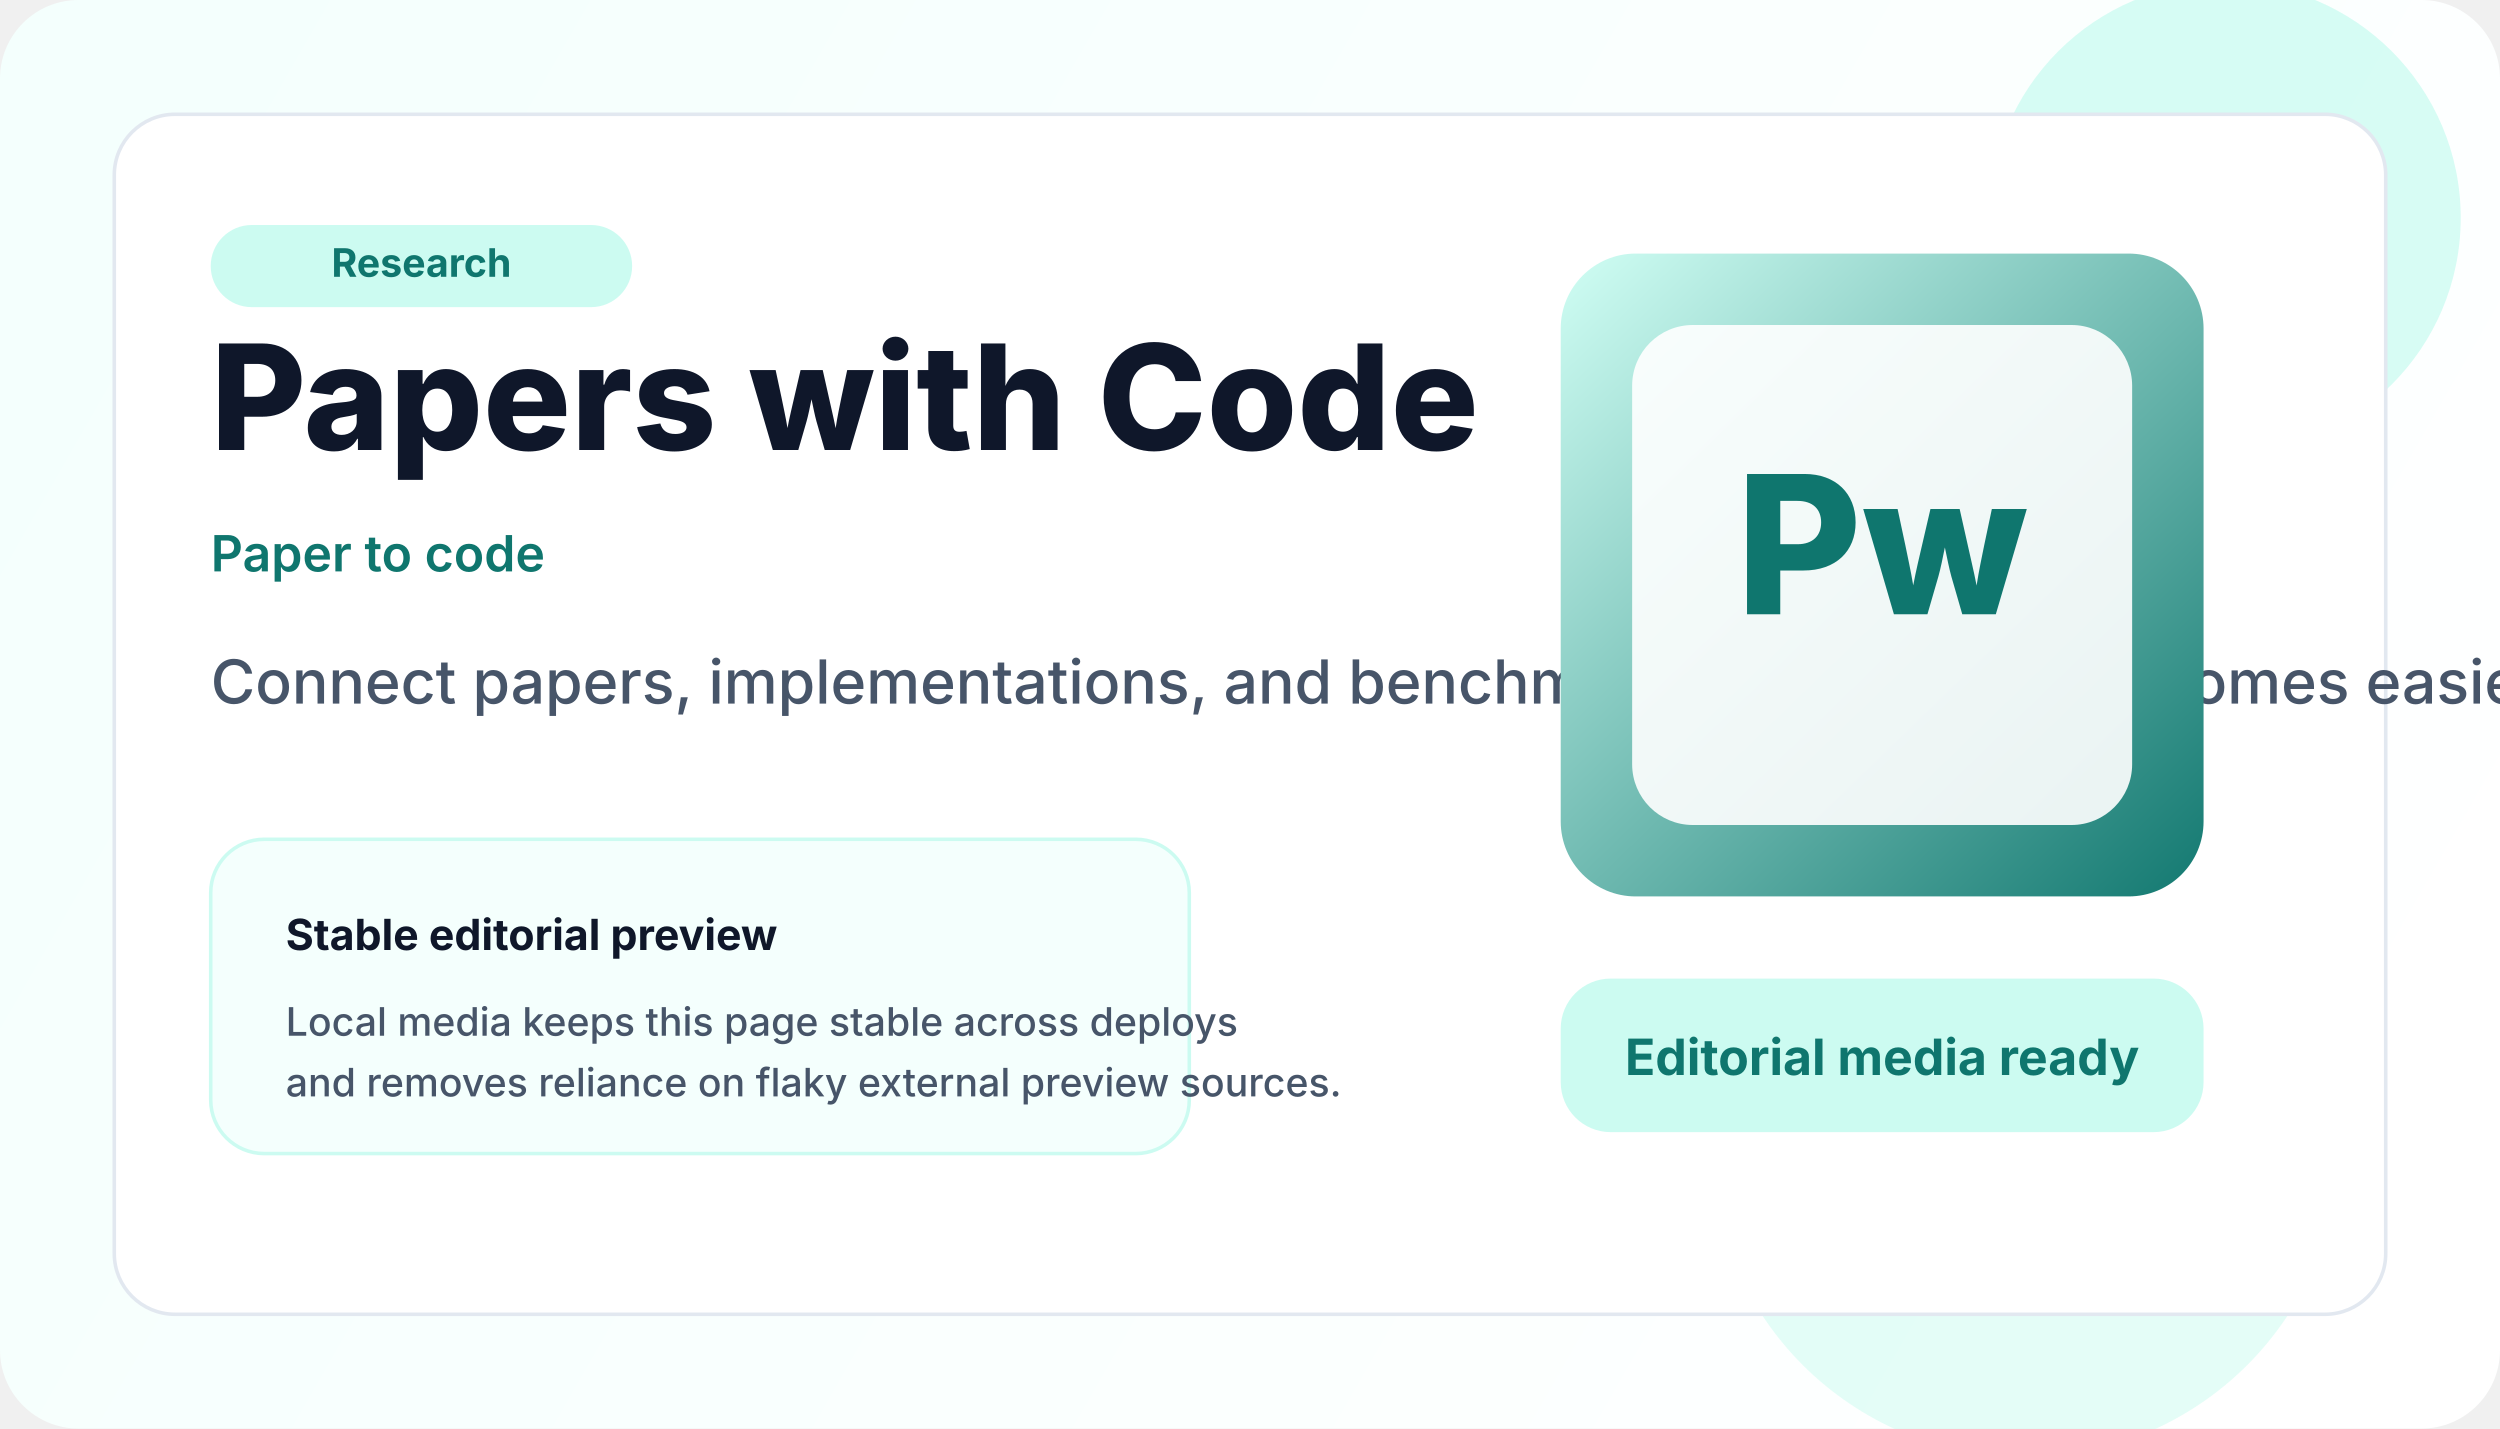
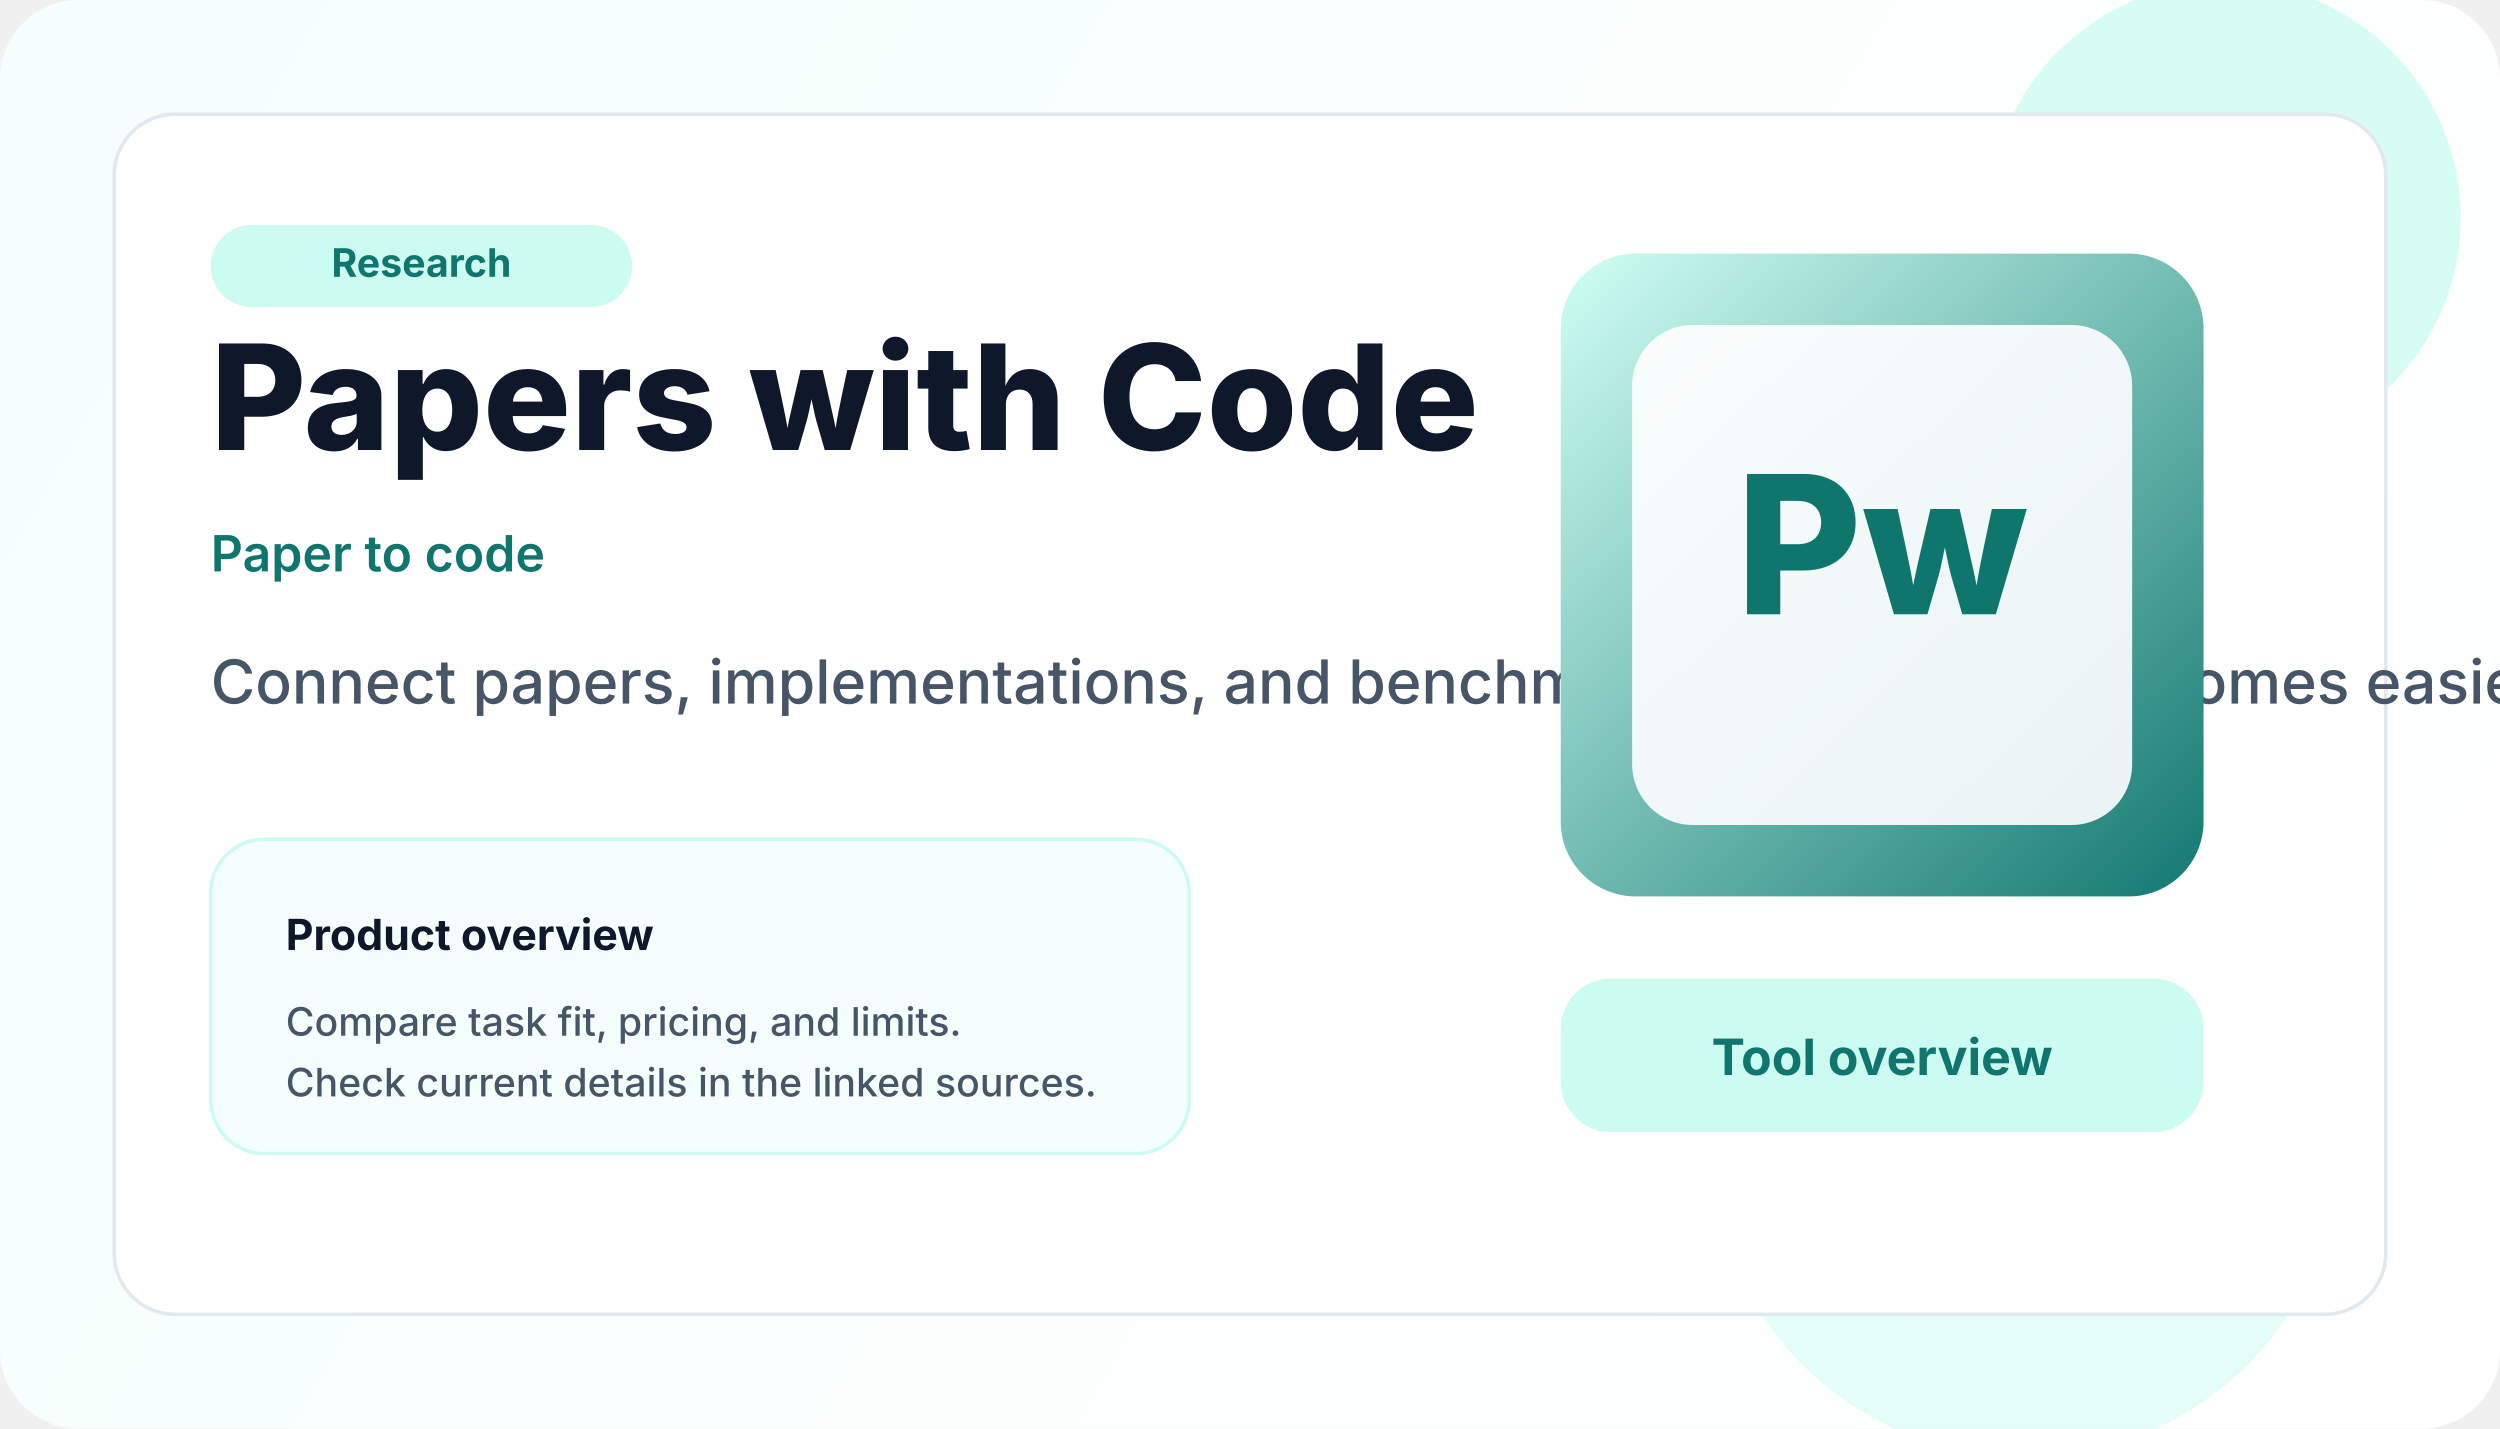
<svg xmlns="http://www.w3.org/2000/svg" width="1400" height="800" viewBox="0 0 1400 800" fill="none">
  <defs>
    <linearGradient id="canvas-papers-with-code" x1="80" y1="56" x2="1286" y2="748" gradientUnits="userSpaceOnUse">
      <stop stop-color="#f4fffd" />
      <stop offset="1" stop-color="#ffffff" />
    </linearGradient>
    <linearGradient id="panel-papers-with-code" x1="886" y1="148" x2="1238" y2="512" gradientUnits="userSpaceOnUse">
      <stop stop-color="#ccfbf1" />
      <stop offset="1" stop-color="#0f766e" />
    </linearGradient>
  </defs>
  <rect width="1400" height="800" rx="44" fill="url(#canvas-papers-with-code)" />
  <circle cx="1246" cy="122" r="132" fill="#ccfbf1" fill-opacity="0.78" />
  <circle cx="1134" cy="640" r="176" fill="#ccfbf1" fill-opacity="0.52" />
  <rect x="64" y="64" width="1272" height="672" rx="34" fill="white" stroke="#e2e8f0" stroke-width="2" />
  <rect x="118" y="126" width="236" height="46" rx="23" fill="#ccfbf1" />
  <text x="236" y="155" text-anchor="middle" font-family="Inter, Arial, sans-serif" font-size="22" font-weight="700" fill="#0f766e">Research</text>
  <text x="118" y="252" font-family="Inter, Arial, sans-serif" font-size="82" font-weight="800" fill="#0f172a">Papers with Code</text>
  <text x="118" y="320" font-family="Inter, Arial, sans-serif" font-size="28" font-weight="600" fill="#0f766e">Paper to code</text>
  <text x="118" y="394" font-family="Inter, Arial, sans-serif" font-size="34" font-weight="500" fill="#475569">Connect papers, implementations, and benchmarks so research becomes easier to verify and compare.</text>
  <rect x="118" y="470" width="548" height="176" rx="30" fill="#f4fffd" stroke="#ccfbf1" stroke-width="2" />
-   <text x="160" y="532" font-family="Inter, Arial, sans-serif" font-size="24" font-weight="700" fill="#0f172a">Stable editorial preview</text>
-   <text x="160" y="580" font-family="Inter, Arial, sans-serif" font-size="22" font-weight="500" fill="#475569">Local media keeps this page stable across deploys</text>
-   <text x="160" y="614" font-family="Inter, Arial, sans-serif" font-size="22" font-weight="500" fill="#475569">and removes reliance on flaky external preview sources.</text>
+   <text x="160" y="532" font-family="Inter, Arial, sans-serif" font-size="24" font-weight="700" fill="#0f172a">Product overview</text>
+   <text x="160" y="580" font-family="Inter, Arial, sans-serif" font-size="22" font-weight="500" fill="#475569">Compare task fit, pricing, and limits.</text>
+   <text x="160" y="614" font-family="Inter, Arial, sans-serif" font-size="22" font-weight="500" fill="#475569">Check current details in the linked sources.</text>
  <rect x="874" y="142" width="360" height="360" rx="42" fill="url(#panel-papers-with-code)" />
  <rect x="914" y="182" width="280" height="280" rx="34" fill="rgba(255,255,255,0.9)" />
  <text x="1054" y="344" text-anchor="middle" font-family="Inter, Arial, sans-serif" font-size="108" font-weight="800" fill="#0f766e">Pw</text>
  <rect x="874" y="548" width="360" height="86" rx="28" fill="#ccfbf1" />
-   <text x="1054" y="602" text-anchor="middle" font-family="Inter, Arial, sans-serif" font-size="28" font-weight="700" fill="#0f766e">Editorial media ready</text>
+   <text x="1054" y="602" text-anchor="middle" font-family="Inter, Arial, sans-serif" font-size="28" font-weight="700" fill="#0f766e">Tool overview</text>
</svg>
